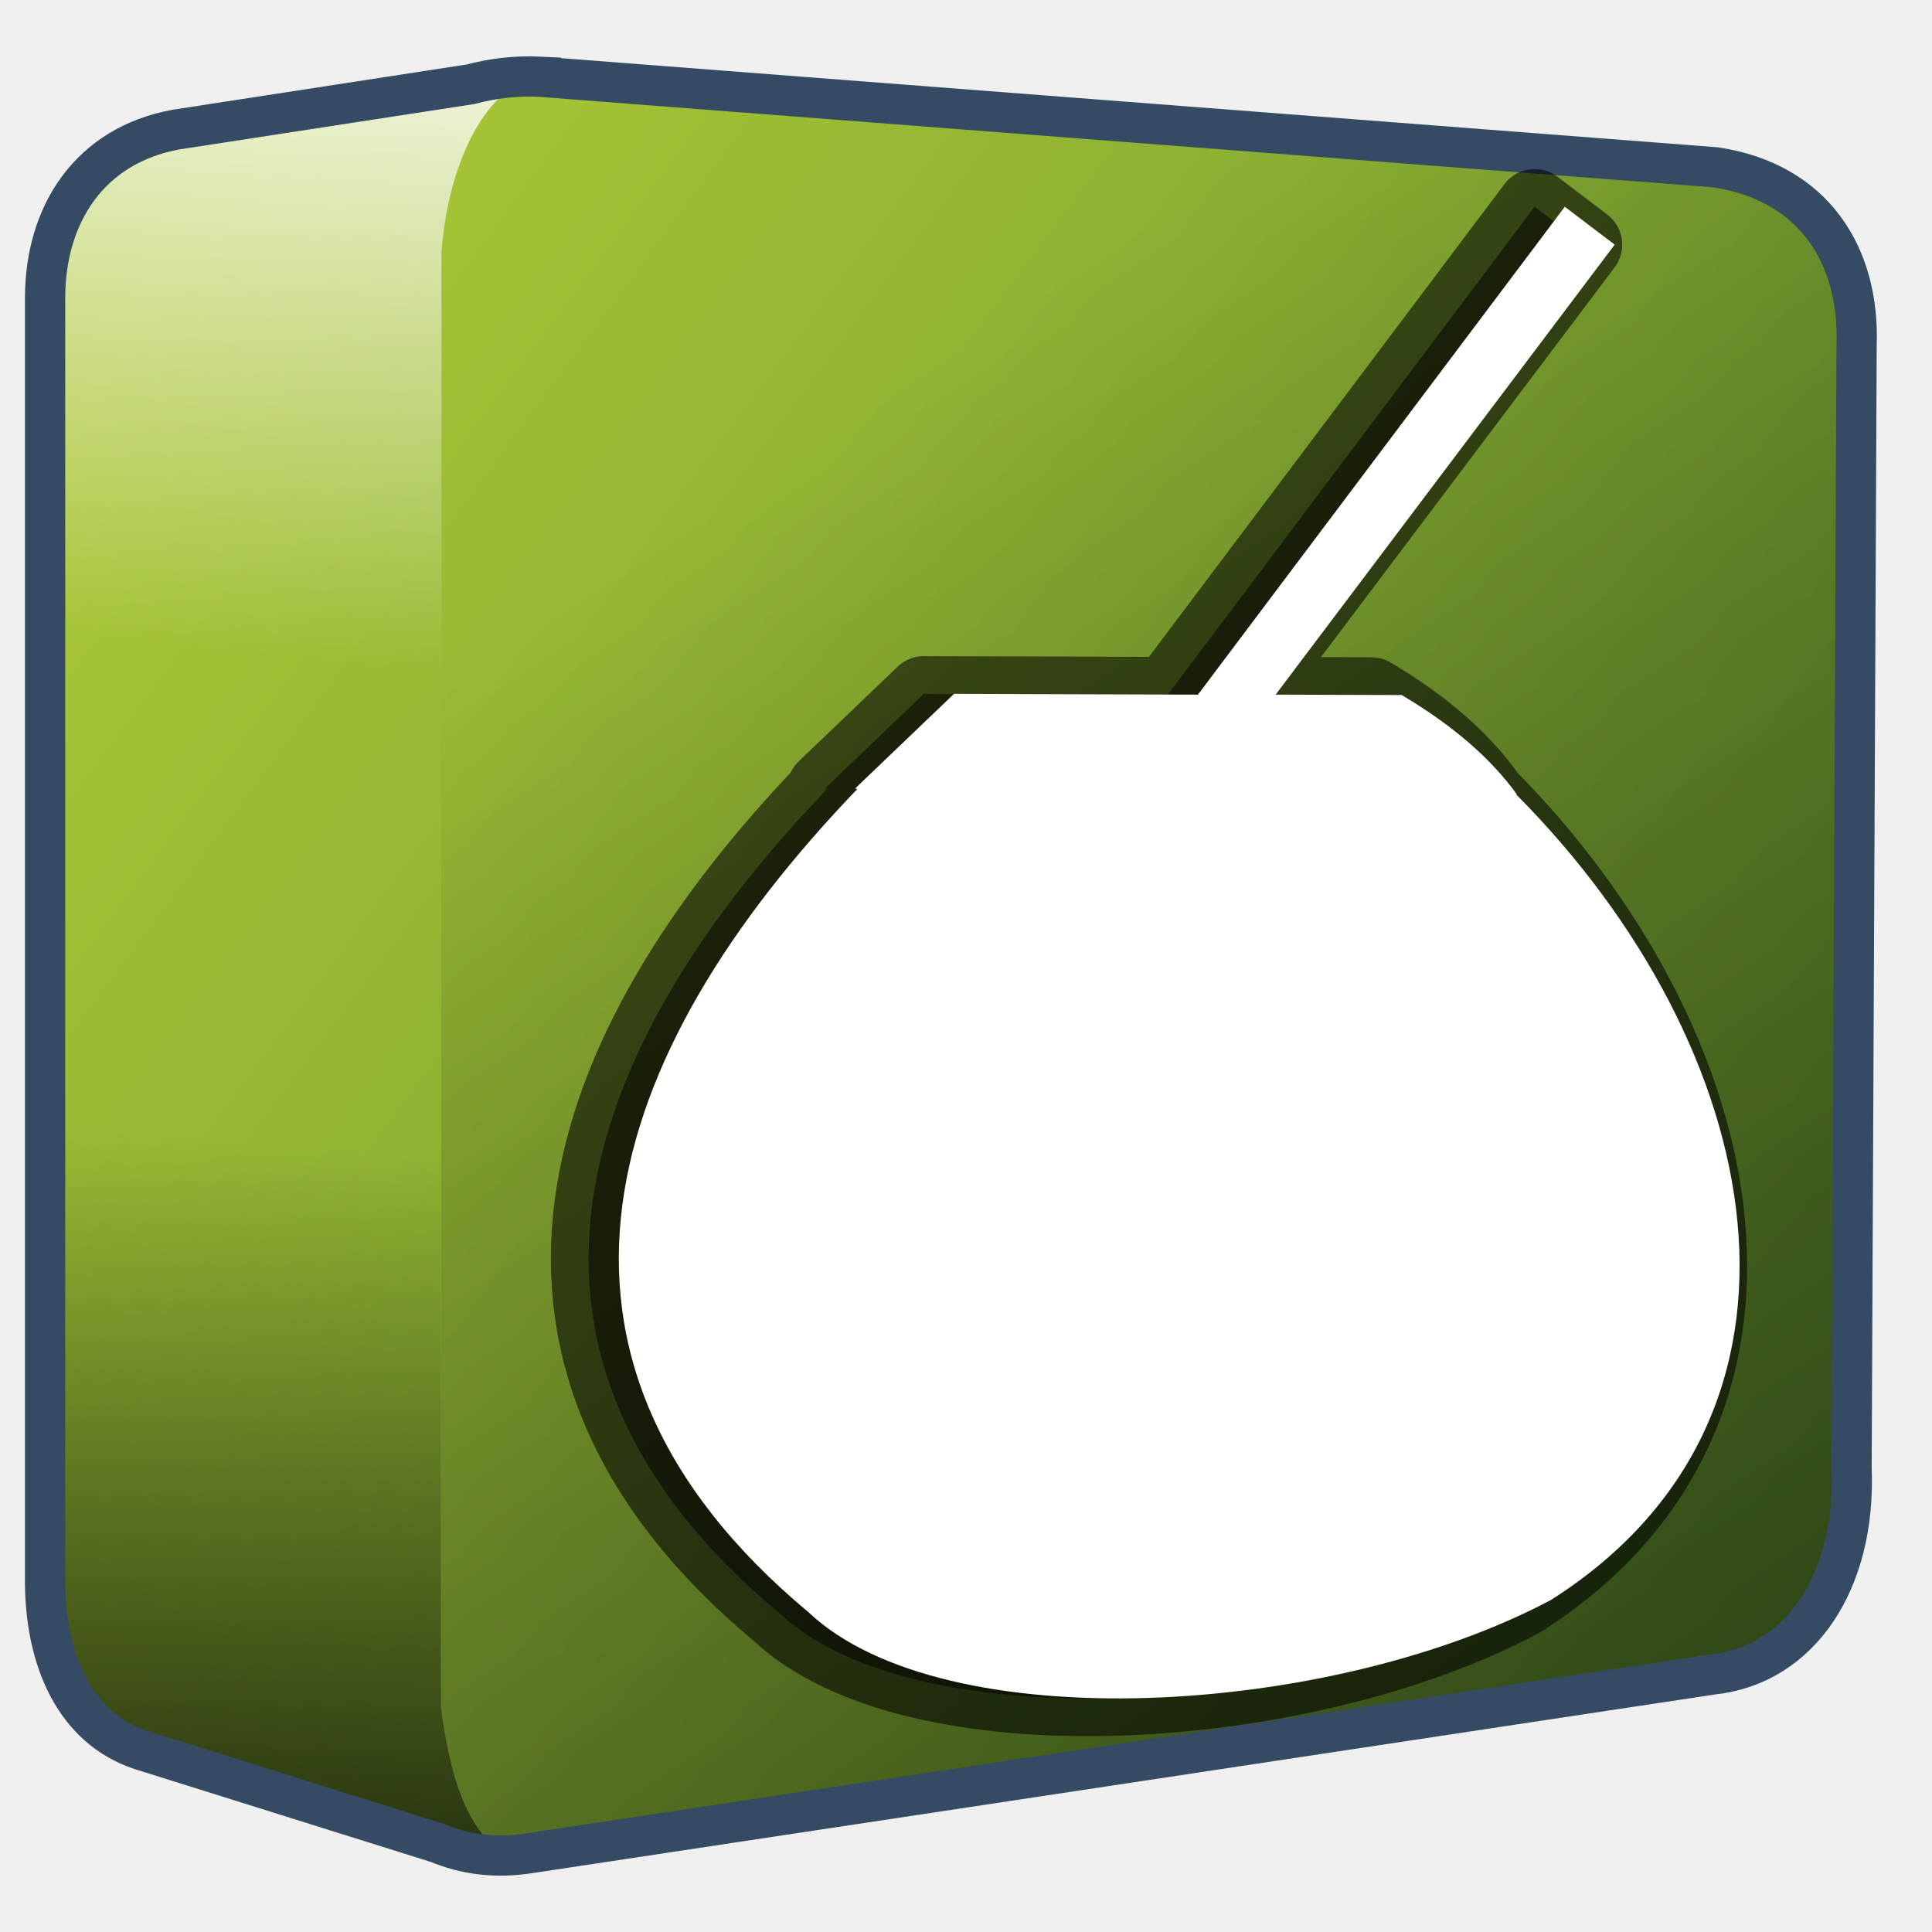
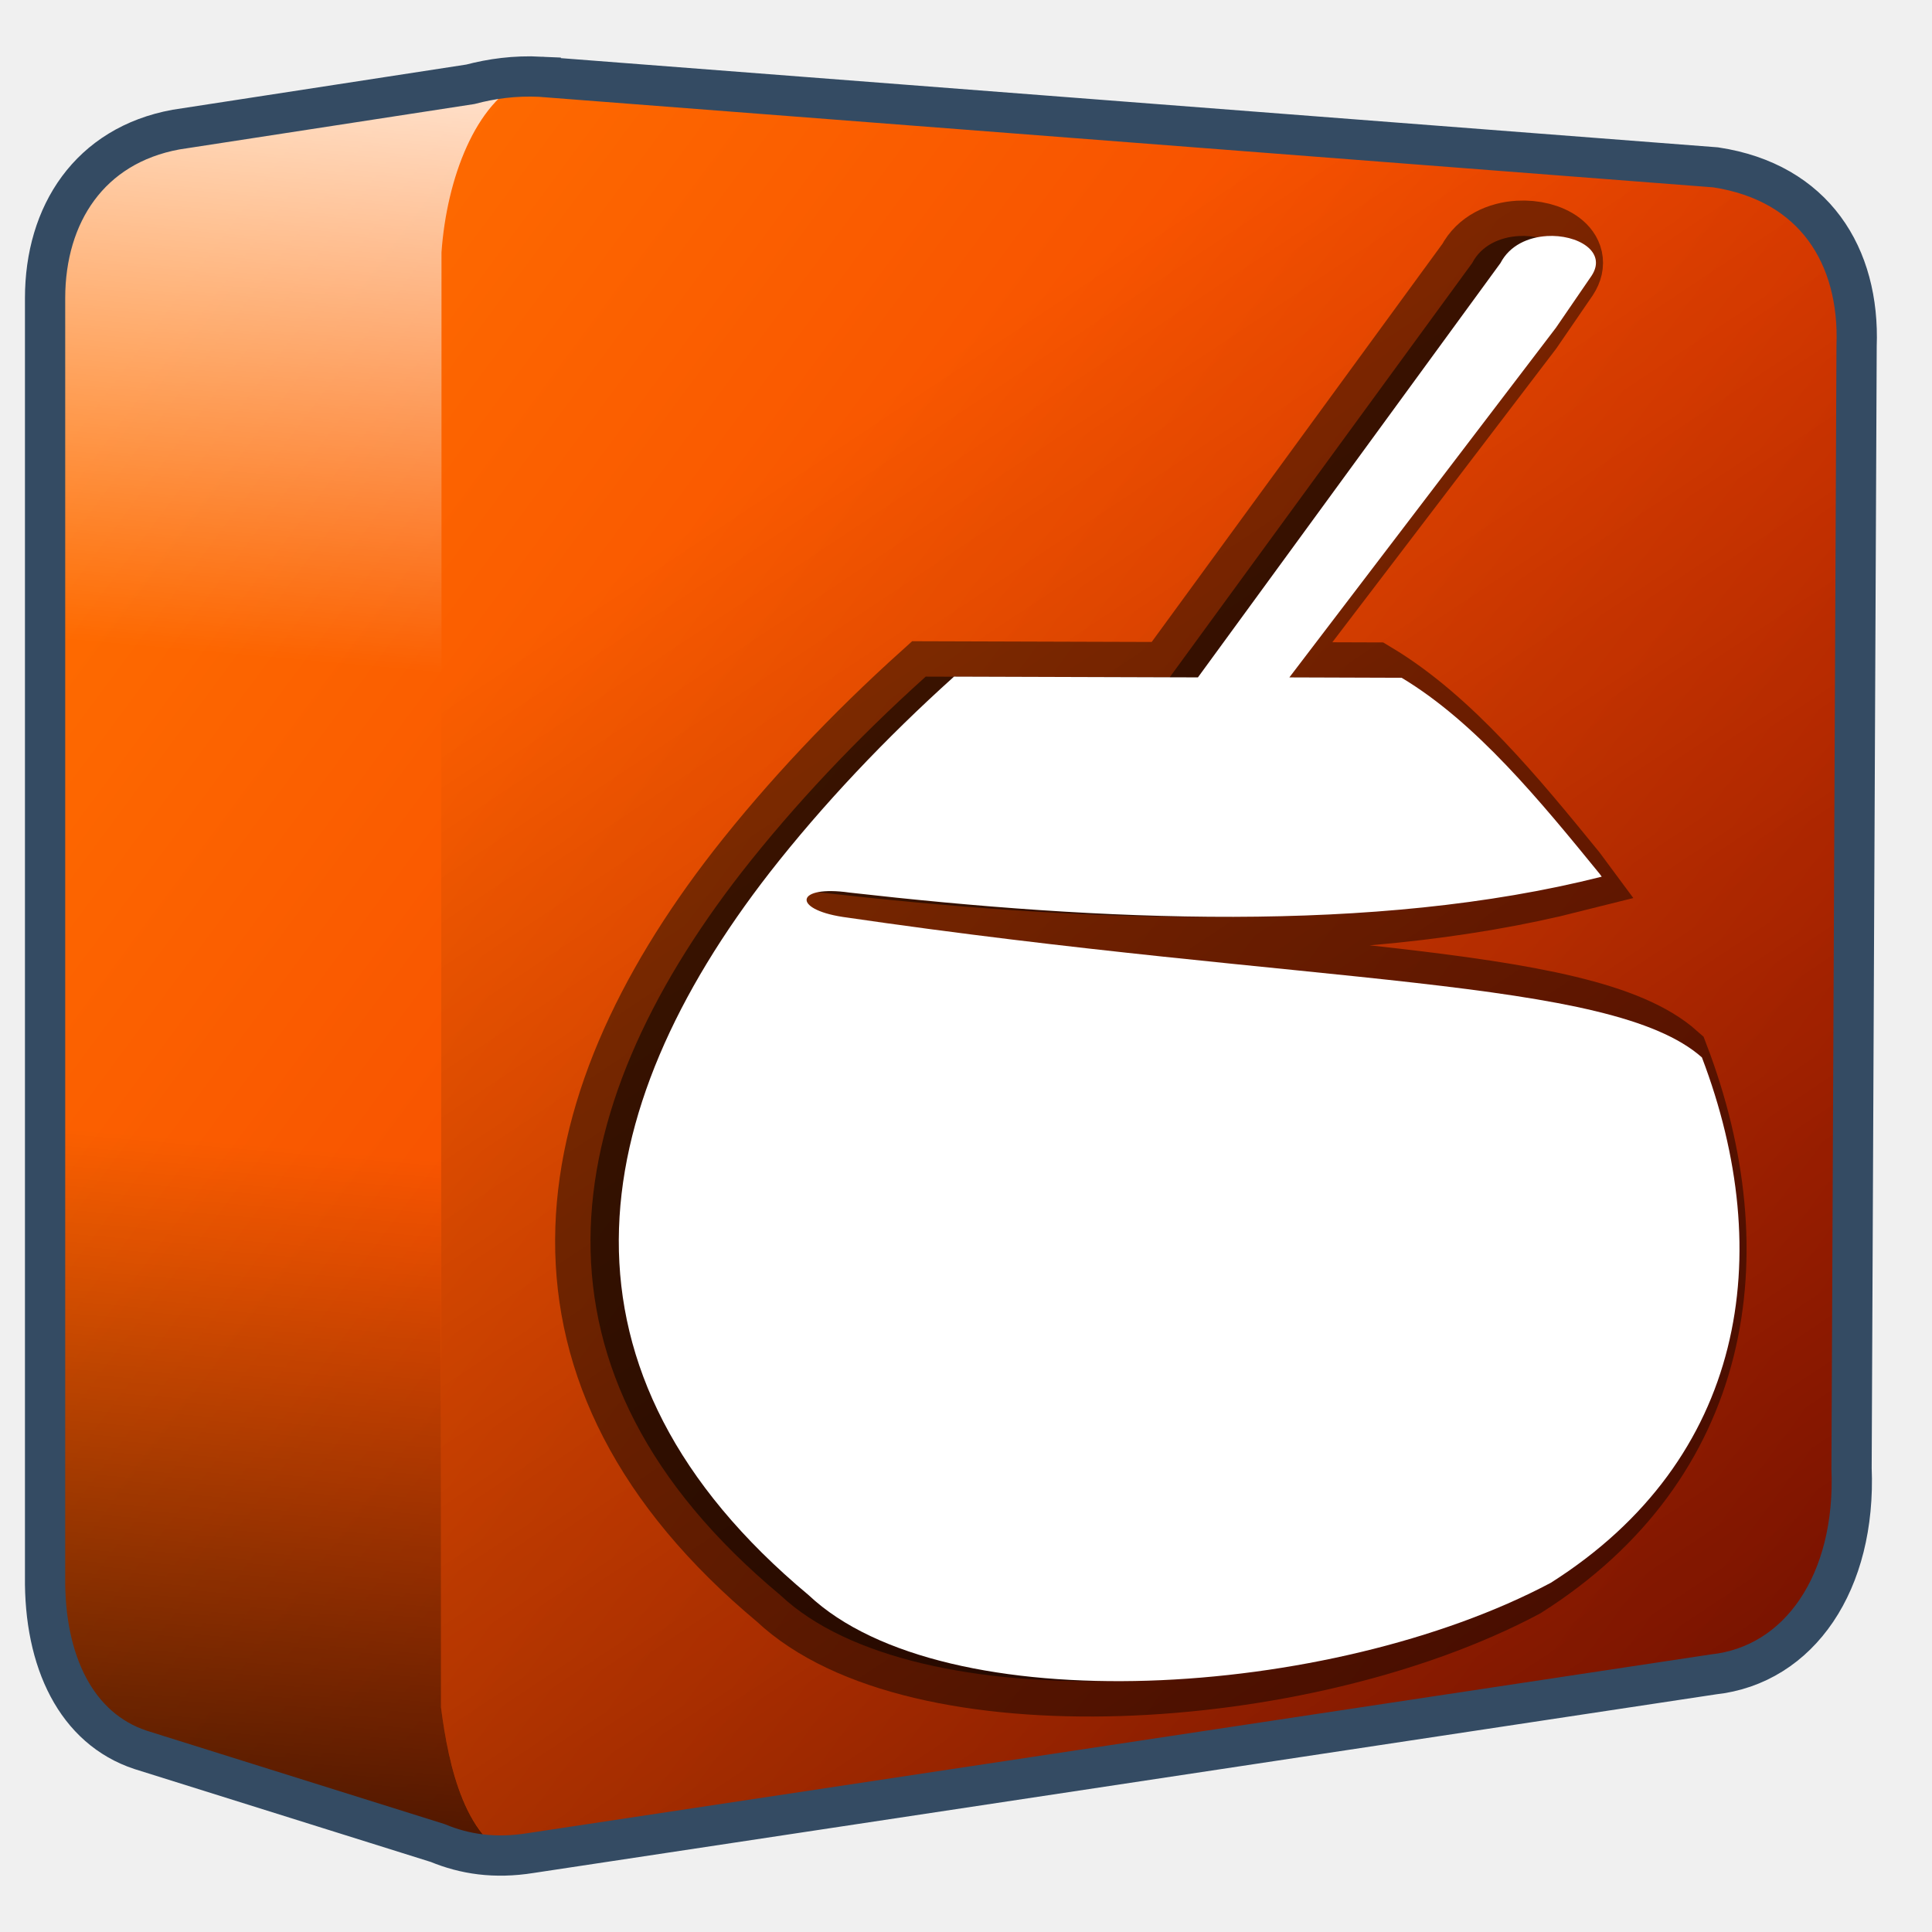
- <svg xmlns="http://www.w3.org/2000/svg" xmlns:xlink="http://www.w3.org/1999/xlink" width="128" height="128" id="svg6934" version="1.0">
+ <svg xmlns="http://www.w3.org/2000/svg" xmlns:xlink="http://www.w3.org/1999/xlink" width="136.533" height="136.533" id="svg6934" version="1.0">
  <defs id="defs6936">
-     <linearGradient xlink:href="#linearGradient5316-39" id="linearGradient31113" gradientUnits="userSpaceOnUse" gradientTransform="translate(-112.7866,-33.91079)" x1="275.291" y1="1103.735" x2="275.291" y2="1121.616" />
-     <linearGradient id="linearGradient5316-39">
-       <stop style="stop-color:#aac736;stop-opacity:1;" offset="0" id="stop5320-84" />
-       <stop style="stop-color:#5d8b2c;stop-opacity:1;" offset="1" id="stop5322-5" />
-     </linearGradient>
-     <linearGradient xlink:href="#linearGradient5165-7-9-8-2-1" id="linearGradient31115" gradientUnits="userSpaceOnUse" gradientTransform="translate(-112.7866,-33.91079)" x1="275.291" y1="1094.01" x2="275.291" y2="1117.152" />
-     <linearGradient id="linearGradient5165-7-9-8-2-1">
-       <stop id="stop5167-4-8-6-9-4" style="stop-color:#ffffff;stop-opacity:1" offset="0" />
-       <stop id="stop5169-5-5-2-9-90" style="stop-color:#ffffff;stop-opacity:0" offset="1" />
-     </linearGradient>
-     <linearGradient xlink:href="#linearGradient5316-39" id="linearGradient31117" gradientUnits="userSpaceOnUse" gradientTransform="translate(-112.7866,-33.91079)" x1="280.654" y1="1100.665" x2="292.696" y2="1118.873" />
-     <linearGradient xlink:href="#linearGradient5344-4" id="linearGradient31119" gradientUnits="userSpaceOnUse" gradientTransform="translate(-112.7866,-33.91079)" x1="317.945" y1="1142.476" x2="283.82" y2="1103.801" />
-     <linearGradient id="linearGradient5344-4">
-       <stop style="stop-color:#000000;stop-opacity:1;" offset="0" id="stop5346-96" />
-       <stop style="stop-color:#000000;stop-opacity:0;" offset="1" id="stop5348-31" />
-     </linearGradient>
-     <linearGradient xlink:href="#linearGradient5344-4" id="linearGradient3133" gradientUnits="userSpaceOnUse" gradientTransform="matrix(5.334059,0,0,5.334059,-1451.533,-5864.53)" x1="317.945" y1="1142.476" x2="283.82" y2="1103.801" />
-     <linearGradient xlink:href="#linearGradient5316-39" id="linearGradient3136" gradientUnits="userSpaceOnUse" gradientTransform="matrix(5.334059,0,0,5.334059,-1451.533,-5864.53)" x1="280.654" y1="1100.665" x2="292.696" y2="1118.873" />
-     <linearGradient xlink:href="#linearGradient5165-7-9-8-2-1" id="linearGradient3139" gradientUnits="userSpaceOnUse" gradientTransform="matrix(5.334059,0,0,5.334059,-1451.533,-5864.53)" x1="275.291" y1="1094.01" x2="275.291" y2="1117.152" />
-     <linearGradient xlink:href="#linearGradient5316-39" id="linearGradient3142" gradientUnits="userSpaceOnUse" gradientTransform="matrix(5.334059,0,0,5.334059,-1451.533,-5864.53)" x1="275.291" y1="1103.735" x2="275.291" y2="1121.616" />
-     <linearGradient xlink:href="#linearGradient5344" id="linearGradient3105" x1="7.953" y1="2.242" x2="13.667" y2="-64.465" gradientUnits="userSpaceOnUse" gradientTransform="translate(-4.0351795e-8,140)" />
+     <linearGradient xlink:href="#linearGradient5344" id="linearGradient3105" x1="7.953" y1="2.242" x2="13.667" y2="-64.465" gradientUnits="userSpaceOnUse" gradientTransform="matrix(1.066667,0,0,1.066667,-4.3041915e-8,149.3333)" />
    <linearGradient id="linearGradient5344">
      <stop style="stop-color:#000000;stop-opacity:1;" offset="0" id="stop5346" />
      <stop style="stop-color:#000000;stop-opacity:0;" offset="1" id="stop5348" />
    </linearGradient>
-     <linearGradient xlink:href="#linearGradient5165-7-9-8-2" id="linearGradient3103" x1="22.934" y1="-144.768" x2="18.619" y2="-96.332" gradientUnits="userSpaceOnUse" gradientTransform="translate(-4.0351795e-8,140)" />
+     <linearGradient xlink:href="#linearGradient5165-7-9-8-2" id="linearGradient3103" x1="22.934" y1="-144.768" x2="18.619" y2="-96.332" gradientUnits="userSpaceOnUse" gradientTransform="matrix(1.066667,0,0,1.066667,-4.3041915e-8,149.3333)" />
    <linearGradient id="linearGradient5165-7-9-8-2">
      <stop id="stop5167-4-8-6-9" style="stop-color:#ffffff;stop-opacity:1" offset="0" />
      <stop id="stop5169-5-5-2-9" style="stop-color:#ffffff;stop-opacity:0" offset="1" />
    </linearGradient>
-     <linearGradient xlink:href="#linearGradient5344" id="linearGradient3107" gradientUnits="userSpaceOnUse" gradientTransform="matrix(5.334064,0,0,5.334064,-1451.48,-5864.557)" x1="305.234" y1="1137.068" x2="283.351" y2="1104.202" />
-     <linearGradient id="linearGradient3069">
-       <stop style="stop-color:#000000;stop-opacity:1;" offset="0" id="stop3071" />
-       <stop style="stop-color:#000000;stop-opacity:0;" offset="1" id="stop3073" />
+     <linearGradient xlink:href="#linearGradient5344" id="linearGradient3107" gradientUnits="userSpaceOnUse" gradientTransform="matrix(5.689668,0,0,5.689668,-1548.245,-6255.528)" x1="305.234" y1="1137.068" x2="283.351" y2="1104.202" />
+     <linearGradient xlink:href="#linearGradient12336" id="linearGradient4454" x1="6.596" y1="25.087" x2="117.487" y2="107.414" gradientUnits="userSpaceOnUse" gradientTransform="scale(1.066667)" />
+     <linearGradient id="linearGradient12336">
+       <stop id="stop12338" offset="0" style="stop-color:#ff6e00;stop-opacity:1;" />
+       <stop id="stop12340" offset="1" style="stop-color:#eb2600;stop-opacity:1;" />
    </linearGradient>
-     <linearGradient xlink:href="#linearGradient14753-0" id="linearGradient6334" gradientUnits="userSpaceOnUse" gradientTransform="matrix(2.666665,0,0,2.666665,-1276.412,-2513.194)" x1="490.625" y1="954.612" x2="541.625" y2="962.612" />
-     <linearGradient id="linearGradient14753-0">
-       <stop style="stop-color:#ffffff;stop-opacity:1;" offset="0" id="stop14755-1" />
-       <stop style="stop-color:#000000;stop-opacity:1;" offset="1" id="stop14757-7" />
-     </linearGradient>
-     <linearGradient xlink:href="#linearGradient14753-0" id="linearGradient6337" gradientUnits="userSpaceOnUse" gradientTransform="matrix(2.666665,0,0,2.666665,-1270.402,-2513.194)" x1="500.543" y1="947.931" x2="510.089" y2="961.543" />
-     <linearGradient id="linearGradient3108">
-       <stop style="stop-color:#ffffff;stop-opacity:1;" offset="0" id="stop3110" />
-       <stop style="stop-color:#000000;stop-opacity:1;" offset="1" id="stop3112" />
-     </linearGradient>
-     <linearGradient xlink:href="#linearGradient14705-0" id="linearGradient6340" gradientUnits="userSpaceOnUse" gradientTransform="matrix(2.666665,0,0,2.666665,-1294.019,-1580.816)" x1="501.25" y1="961.112" x2="501.25" y2="977.987" />
-     <linearGradient id="linearGradient14705-0">
-       <stop style="stop-color:#e9b551;stop-opacity:1;" offset="0" id="stop14707-7" />
-       <stop style="stop-color:#b48739;stop-opacity:1;" offset="1" id="stop14709-0" />
-     </linearGradient>
-     <linearGradient y2="977.987" x2="501.25" y1="961.112" x1="501.25" gradientTransform="matrix(2.666665,0,0,2.666665,-1276.412,-2513.194)" gradientUnits="userSpaceOnUse" id="linearGradient3121" xlink:href="#linearGradient14705-0" />
-     <linearGradient xlink:href="#linearGradient5316-39" id="linearGradient4454" x1="6.596" y1="25.087" x2="117.487" y2="107.414" gradientUnits="userSpaceOnUse" />
  </defs>
  <g id="layer1">
-     <path style="fill:url(#linearGradient4454);fill-opacity:1;fill-rule:evenodd;stroke:none" d="m 34.219,5.063 c -1.329,0.055 -2.551,0.28 -3.656,0.625 l -18.344,2.719 -0.5,0 0,0.188 C 6.003,9.643 3.062,14.186 3.062,19.75 l 0,84.687 c -0.07,5.652 2.05,10.095 6.312,11.5 l 18.969,5.938 c 0.021,0.01 0.042,0.021 0.062,0.031 1.893,0.909 4.164,1.232 6.781,0.812 l 78.281,-11.812 c 5.721,-0.62 9.467,-6.064 9.156,-13.625 l 0.406,-74.281 c 0.222,-5.965 -2.802,-10.976 -9.344,-11.969 l -77.844,-5.938 c -0.556,-0.027 -1.103,-0.053 -1.625,-0.031 z" id="path30949" />
-     <path style="fill:url(#linearGradient3107);fill-rule:evenodd;stroke:none" d="M 29.25,16.719 29.219,113.125 c 0.449,3.458 1.408,8.125 4.344,9.75 0.527,-0.023 1.068,-0.067 1.625,-0.156 l 78.281,-11.812 c 5.721,-0.62 9.467,-6.064 9.156,-13.625 l 0.406,-74.281 c 0.222,-5.965 -2.802,-10.976 -9.344,-11.969 L 37.678,5.234 C 33.707,4.813 29.263,10.014 29.25,16.719 z M 30.156,122.5 c 0.648,0.172 1.315,0.326 2.031,0.375 z" id="path30953" />
-     <path style="fill:url(#linearGradient3103);fill-rule:evenodd;stroke:none;display:inline" d="m 34.781,5.313 -22.562,3.094 -0.5,0 0,0.188 C 6.003,9.643 3.062,14.186 3.062,19.75 l 0,25 26.188,0 0,-28.031 c 0.347,-4.917 2.274,-9.964 5.531,-11.406 z" id="path3073" />
-     <path style="fill:url(#linearGradient3105);fill-rule:evenodd;stroke:none;display:inline" d="m 3.062,68.406 0,36.031 c -0.07,5.652 2.05,10.095 6.312,11.5 l 17.656,6.031 7.5,1.312 c -3.711,-1.045 -4.817,-6.341 -5.312,-10.156 l 0,-44.719 -26.156,0 z" id="path3081" />
-     <path id="path30957" d="m 35.825,5.084 c -1.734,-0.085 -3.268,0.133 -4.667,0.501 L 11.655,8.586 c -5.715,1.049 -8.668,5.604 -8.668,11.168 l 0,84.678 c -0.07,5.652 2.072,10.097 6.334,11.502 l 19.669,6.167 c 1.792,0.74 3.775,1.051 6.168,0.667 l 78.344,-11.835 c 5.721,-0.619 9.478,-6.107 9.168,-13.668 l 0.333,-74.344 c 0.222,-5.965 -2.793,-10.842 -9.335,-11.835 L 35.825,5.086 z" style="fill:none;stroke:#344b63;stroke-width:2.667;stroke-linecap:butt;stroke-linejoin:miter;stroke-miterlimit:4;stroke-opacity:1;stroke-dasharray:none;display:inline" />
-     <path id="path4456" d="m 101.672,13.699 -24.306,32.322 -16.161,-0.051 -6.557,6.275 c 0.05,0.011 0.103,0.015 0.154,0.026 -16.947,17.64 -23.494,37.651 -3.227,54.553 8.976,8.458 34.583,6.93 49.175,-0.82 19.352,-12.273 14.393,-36.589 -2.305,-53.375 0.016,-0.003 0.035,0.003 0.051,0 -1.671,-2.314 -4.159,-4.526 -7.632,-6.582 l -8.349,-0.026 22.462,-29.812 -3.304,-2.51 z" style="fill:#000000;stroke:#000000;stroke-width:5;stroke-linecap:round;stroke-linejoin:round;stroke-miterlimit:4;stroke-dasharray:none;fill-opacity:0.523;stroke-opacity:0.573" />
-     <path style="fill:#ffffff;stroke:none" d="m 103.672,13.699 -24.306,32.322 -16.161,-0.051 -6.557,6.275 c 0.05,0.011 0.103,0.015 0.154,0.026 -16.947,17.64 -23.494,37.651 -3.227,54.553 8.976,8.458 34.583,6.93 49.175,-0.82 19.352,-12.273 14.393,-36.589 -2.305,-53.375 0.016,-0.003 0.035,0.003 0.051,0 -1.671,-2.314 -4.159,-4.526 -7.632,-6.582 l -8.349,-0.026 22.462,-29.812 -3.304,-2.51 z" id="path32368" />
+     <path style="fill:url(#linearGradient4454);fill-opacity:1;fill-rule:evenodd;stroke:none;stroke-width:1.067" d="m 36.5,5.4 c -1.418,0.059 -2.721,0.298 -3.9,0.667 l -19.567,2.9 H 12.5 v 0.2 C 6.403,10.286 3.267,15.131 3.267,21.067 V 111.4 C 3.192,117.429 5.453,122.168 10,123.667 L 30.233,130 c 0.022,0.011 0.044,0.023 0.067,0.033 2.019,0.97 4.442,1.315 7.233,0.867 l 83.5,-12.6 c 6.102,-0.661 10.098,-6.468 9.767,-14.533 l 0.433,-79.233 c 0.237,-6.363 -2.988,-11.708 -9.967,-12.767 L 38.233,5.433 C 37.64,5.404 37.057,5.377 36.5,5.4 Z" id="path30949" />
+     <path style="fill:url(#linearGradient3107);fill-rule:evenodd;stroke:none;stroke-width:1.067" d="M 31.2,17.833 31.167,120.667 c 0.479,3.689 1.501,8.666 4.633,10.4 0.562,-0.024 1.139,-0.071 1.733,-0.167 l 83.5,-12.6 c 6.102,-0.661 10.098,-6.468 9.767,-14.533 l 0.433,-79.233 c 0.237,-6.363 -2.988,-11.708 -9.967,-12.767 L 40.19,5.583 C 35.954,5.134 31.214,10.682 31.2,17.833 Z m 0.967,112.833 c 0.691,0.183 1.402,0.348 2.167,0.4 z" id="path30953" />
+     <path style="display:inline;fill:url(#linearGradient3103);fill-rule:evenodd;stroke:none;stroke-width:1.067" d="m 37.1,5.667 -24.067,3.3 H 12.5 v 0.2 C 6.403,10.286 3.267,15.131 3.267,21.067 V 47.733 H 31.2 v -29.9 C 31.57,12.589 33.626,7.205 37.1,5.667 Z" id="path3073" />
+     <path style="display:inline;fill:url(#linearGradient3105);fill-rule:evenodd;stroke:none;stroke-width:1.067" d="M 3.267,72.967 V 111.4 C 3.192,117.429 5.453,122.168 10,123.667 l 18.833,6.433 8,1.4 C 32.875,130.385 31.695,124.737 31.167,120.667 v -47.7 z" id="path3081" />
+     <path id="path30957" d="M 38.213,5.423 C 36.363,5.332 34.728,5.566 33.235,5.958 L 12.432,9.159 C 6.336,10.278 3.186,15.136 3.186,21.071 v 90.324 c -0.075,6.029 2.21,10.77 6.756,12.269 l 20.981,6.578 c 1.912,0.79 4.027,1.121 6.579,0.712 l 83.567,-12.624 c 6.102,-0.66 10.11,-6.514 9.779,-14.579 l 0.356,-79.3 c 0.237,-6.363 -2.979,-11.565 -9.957,-12.624 L 38.213,5.425 Z" style="display:inline;fill:none;stroke:#344b63;stroke-width:2.845;stroke-linecap:butt;stroke-linejoin:miter;stroke-miterlimit:4;stroke-dasharray:none;stroke-opacity:1" />
+     <path id="path867" d="m 107.311,16.682 c -1.299,0.079 -2.619,0.649 -3.271,1.904 L 82.656,47.871 65.418,47.817 c -4.854,4.366 -9.297,9.076 -13.01,13.826 -13.189,16.953 -16.199,35.291 2.738,51.084 9.575,9.022 36.889,7.391 52.453,-0.875 13.762,-8.728 15.99,-23.165 10.674,-37.125 -6.421,-5.697 -27.431,-5.056 -60.727,-9.93 -3.627,-0.561 -3.298,-2.262 0.484,-1.719 17.608,1.994 37.041,2.95 53.162,-1.123 -0.046,-0.062 -0.088,-0.125 -0.135,-0.188 -4.184,-5.133 -8.743,-10.712 -14.004,-13.869 l -7.934,-0.027 18.838,-24.709 2.525,-3.684 c 1.105,-1.697 -1.008,-2.929 -3.174,-2.797 z" style="fill:#000000;stroke:#000000;stroke-width:5;stroke-miterlimit:4;stroke-dasharray:none;stroke-opacity:0.459;fill-opacity:0.536" />
+     <path style="fill:#ffffff;stroke:none;stroke-width:1.067" d="m 109.311,16.682 c -1.299,0.079 -2.619,0.649 -3.271,1.904 L 84.656,47.871 67.418,47.817 c -4.854,4.366 -9.297,9.076 -13.01,13.826 -13.189,16.953 -16.199,35.291 2.738,51.084 9.575,9.022 36.889,7.391 52.453,-0.875 13.762,-8.728 15.99,-23.165 10.674,-37.125 -6.421,-5.697 -27.431,-5.056 -60.727,-9.93 -3.627,-0.561 -3.298,-2.262 0.484,-1.719 17.608,1.994 37.041,2.95 53.162,-1.123 -0.046,-0.062 -0.088,-0.125 -0.135,-0.188 -4.184,-5.133 -8.743,-10.712 -14.004,-13.869 l -7.934,-0.027 18.838,-24.709 2.525,-3.684 c 1.105,-1.697 -1.008,-2.929 -3.174,-2.797 z" id="path32368" />
  </g>
</svg>
